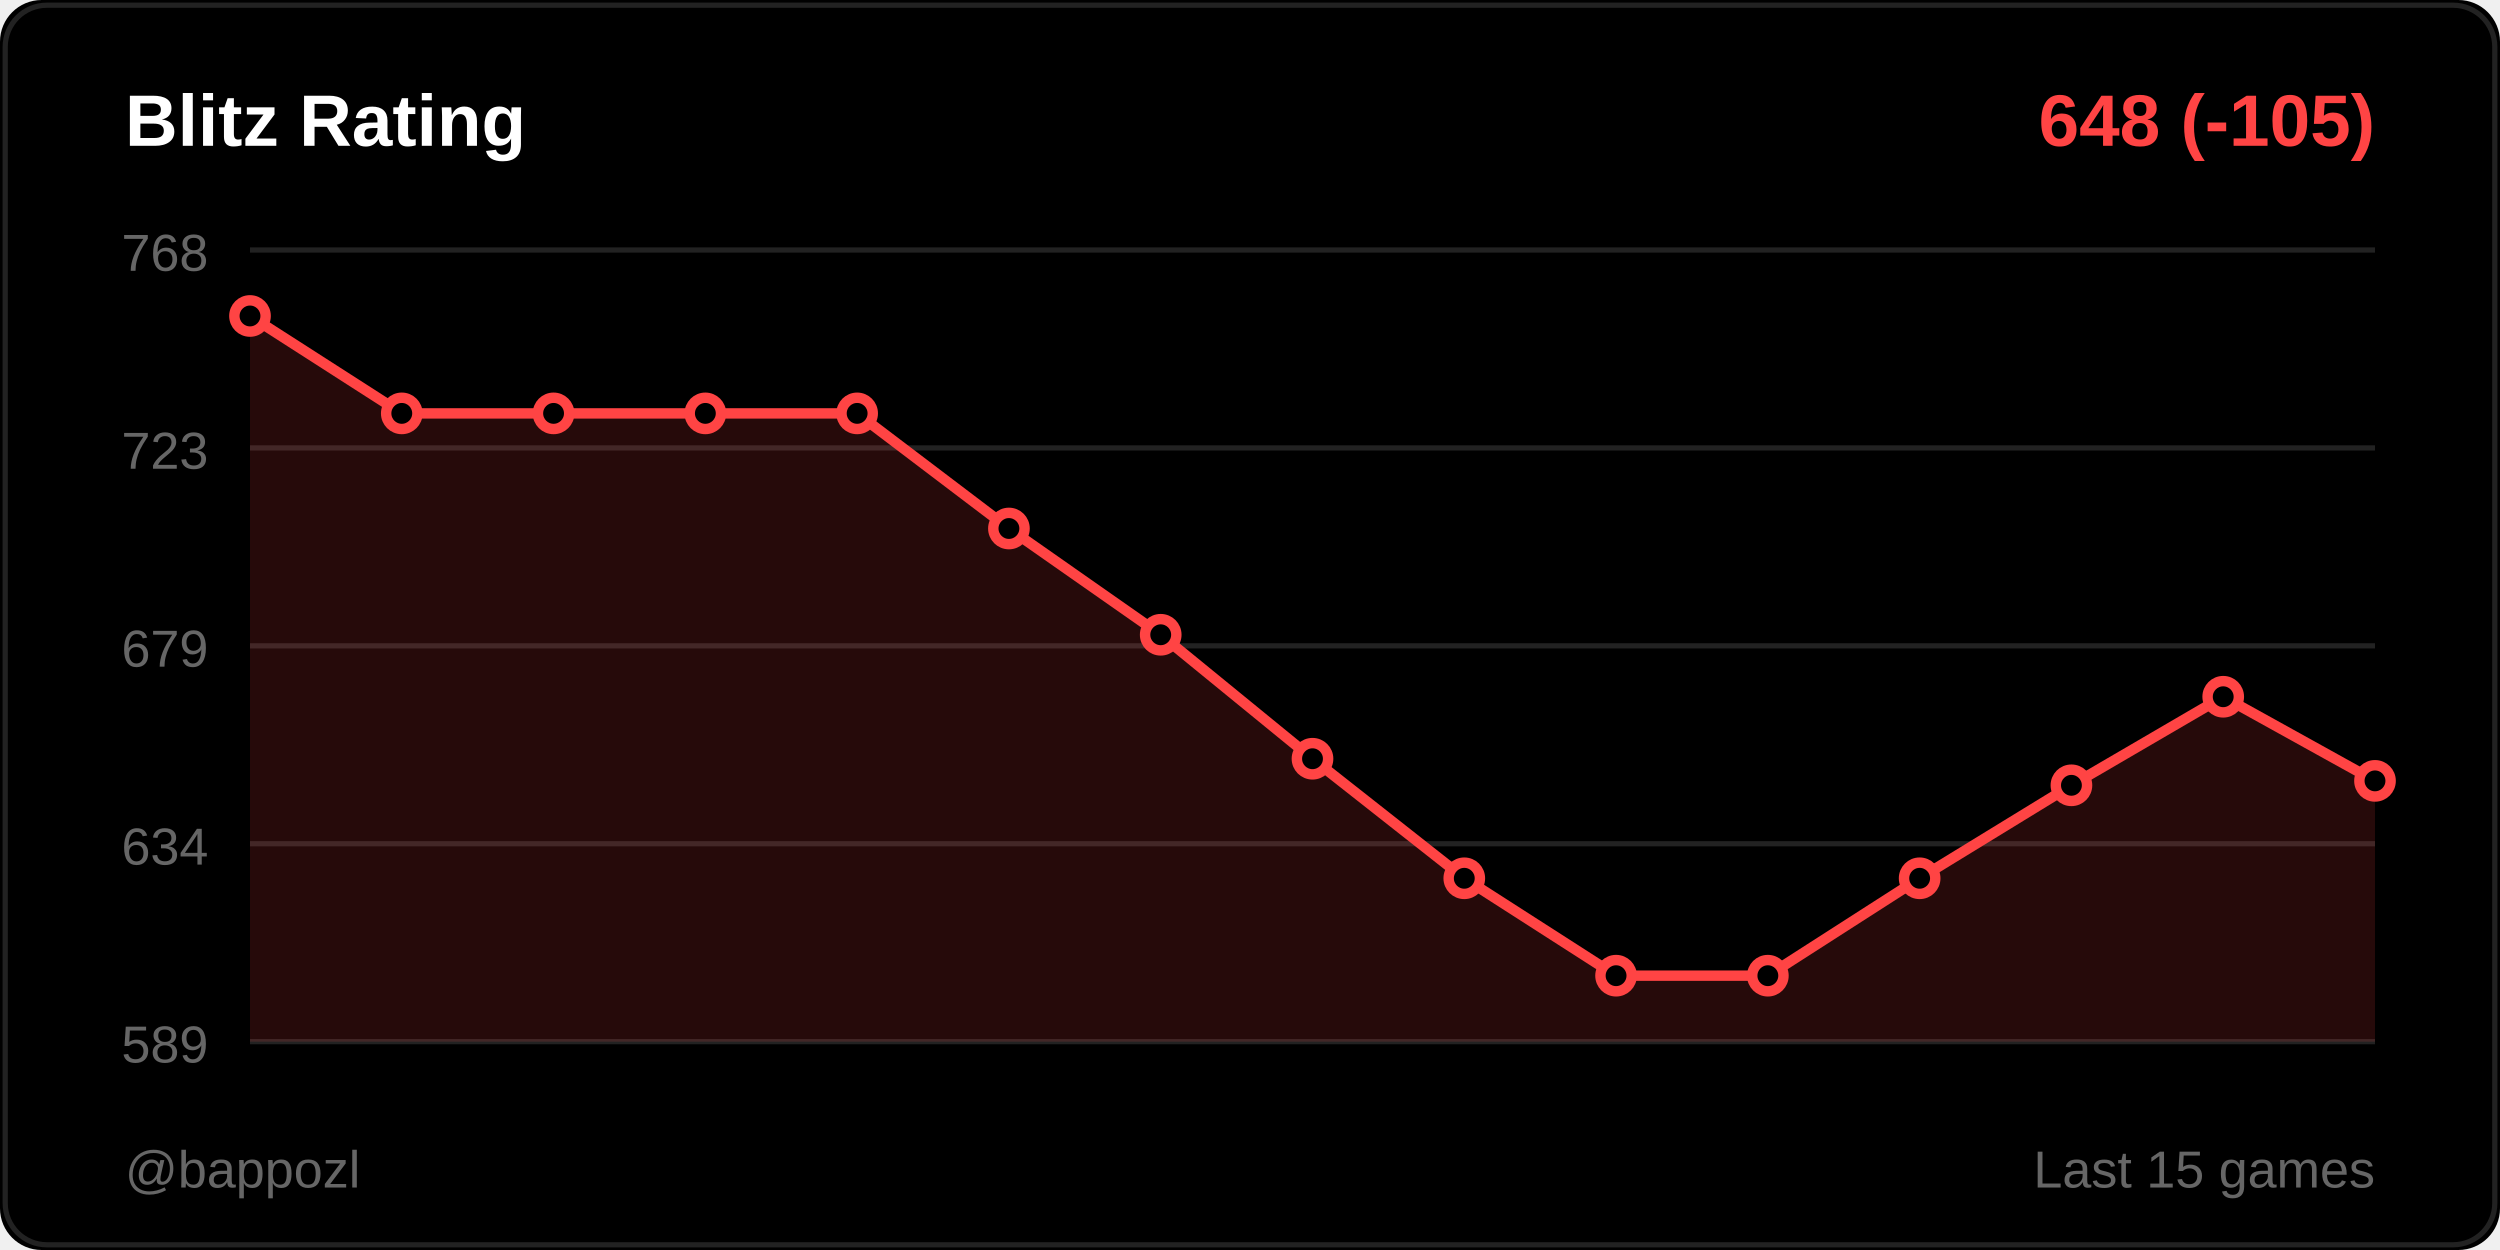
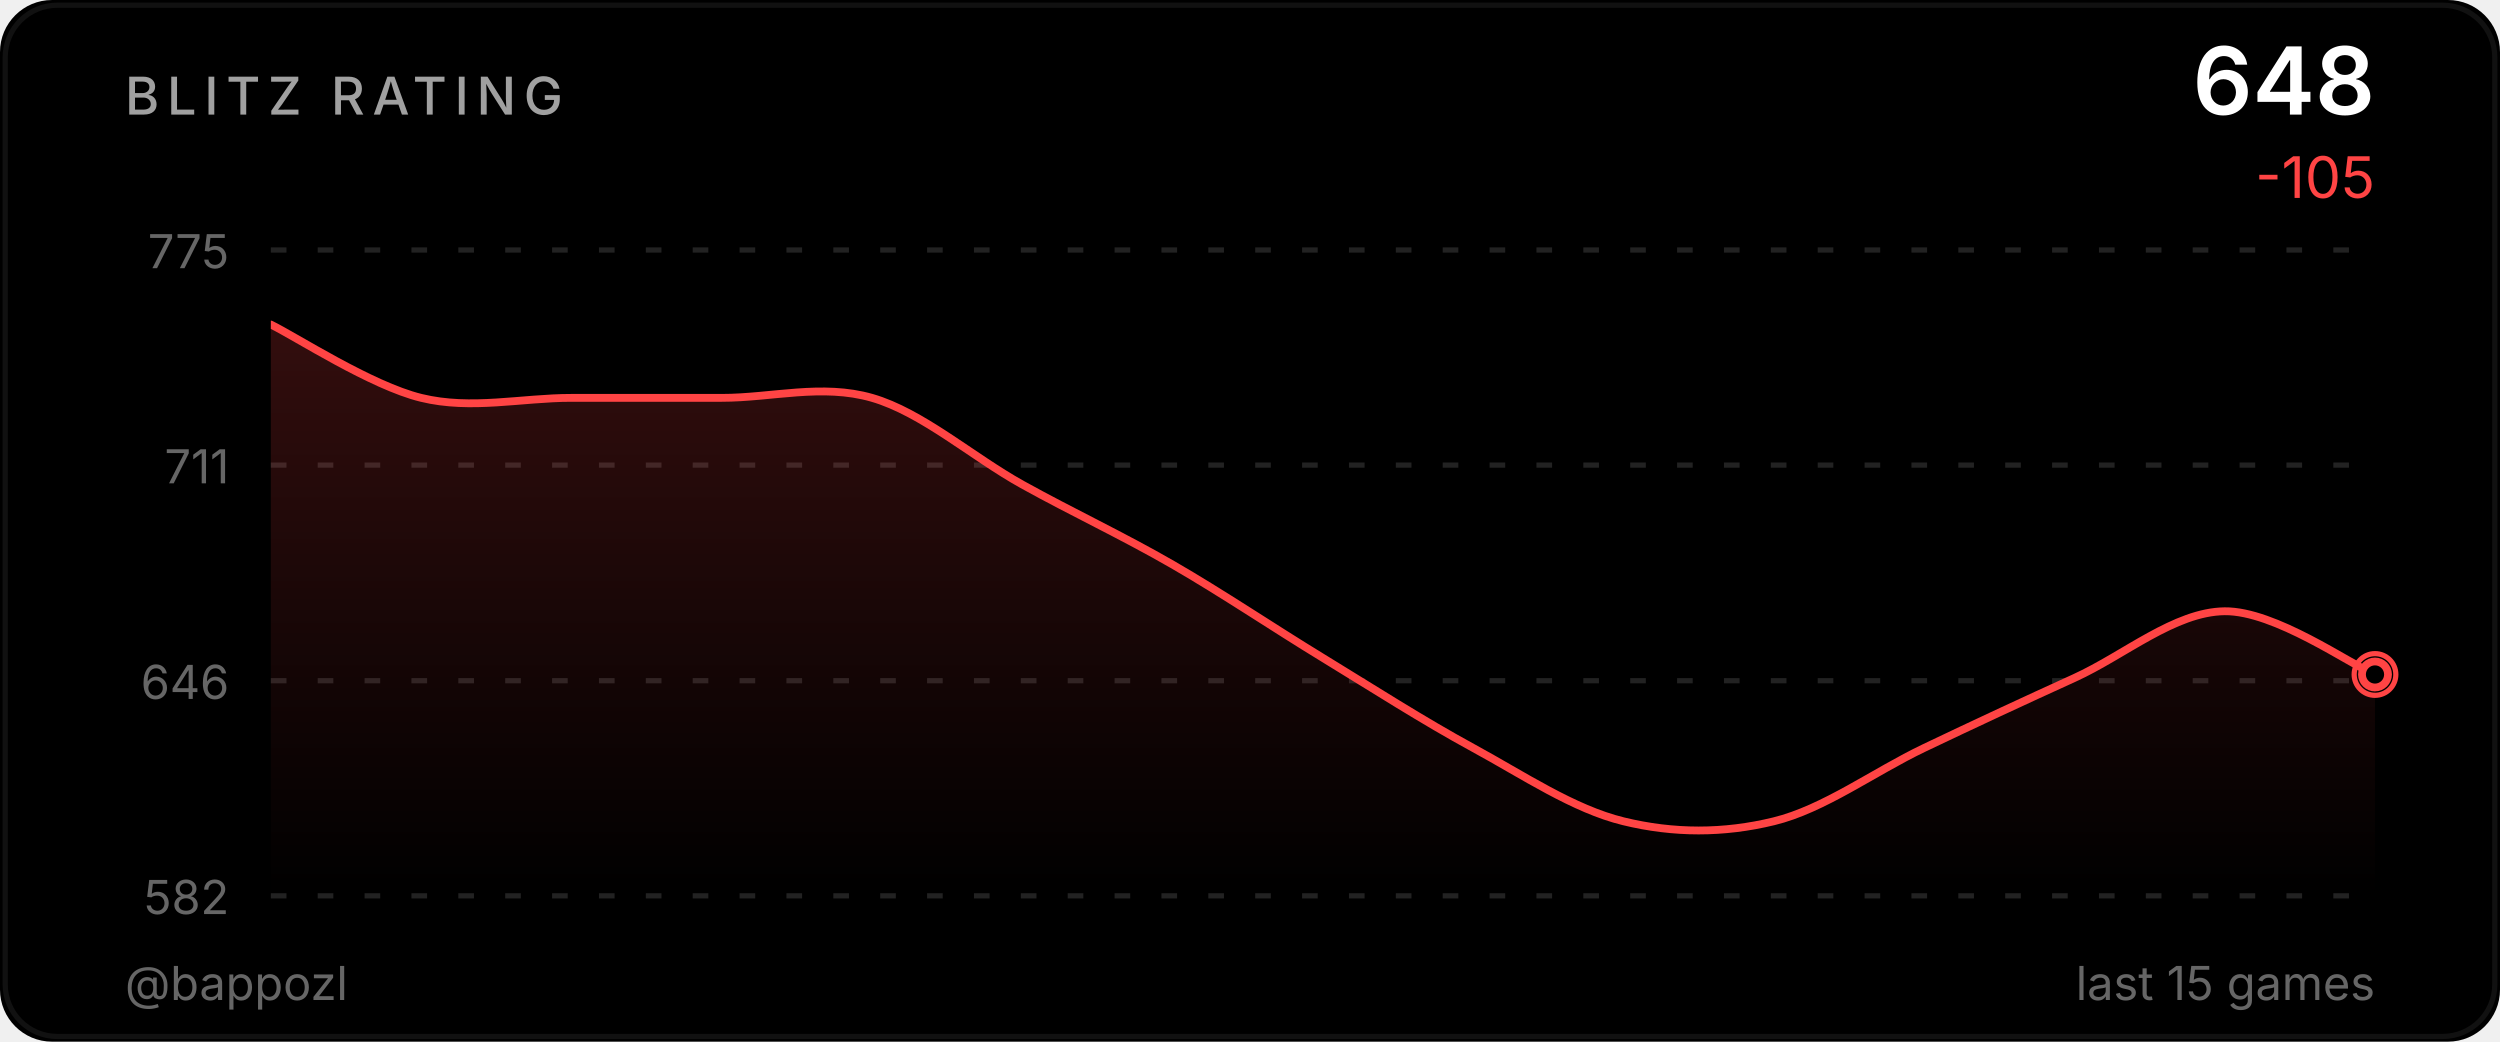
- <svg xmlns="http://www.w3.org/2000/svg" width="480" height="240">
-   <rect width="480" height="240" fill="#000000" rx="8" />
-   <rect x="1" y="1" width="478" height="238" fill="none" stroke="#222222" rx="8" />
-   <text x="24" y="28" fill="#ffffff" font-size="14" font-weight="600" font-family="Segoe UI, Arial, sans-serif">
-     Blitz Rating
-   </text>
-   <text x="456" y="28" fill="#ff4444" font-size="14" font-weight="600" font-family="Segoe UI, Arial, sans-serif" text-anchor="end">
-     648 (-105)
-   </text>
-   <line x1="48" y1="48" x2="456" y2="48" stroke="#222222" stroke-width="1" />
-   <text x="40" y="52" fill="#666666" font-size="10" font-family="Segoe UI, Arial, sans-serif" text-anchor="end">768</text>
-   <line x1="48" y1="86" x2="456" y2="86" stroke="#222222" stroke-width="1" />
-   <text x="40" y="90" fill="#666666" font-size="10" font-family="Segoe UI, Arial, sans-serif" text-anchor="end">723</text>
-   <line x1="48" y1="124" x2="456" y2="124" stroke="#222222" stroke-width="1" />
-   <text x="40" y="128" fill="#666666" font-size="10" font-family="Segoe UI, Arial, sans-serif" text-anchor="end">679</text>
-   <line x1="48" y1="162" x2="456" y2="162" stroke="#222222" stroke-width="1" />
-   <text x="40" y="166" fill="#666666" font-size="10" font-family="Segoe UI, Arial, sans-serif" text-anchor="end">634</text>
-   <line x1="48" y1="200" x2="456" y2="200" stroke="#222222" stroke-width="1" />
-   <text x="40" y="204" fill="#666666" font-size="10" font-family="Segoe UI, Arial, sans-serif" text-anchor="end">589</text>
-   <polygon points="48,200 48,60.667 77.143,79.369 106.286,79.369 135.429,79.369 164.571,79.369 193.714,101.472 222.857,121.875 252,145.678 281.143,168.631 310.286,187.333 339.429,187.333 368.571,168.631 397.714,150.779 426.857,133.776 456,149.928 456,200" fill="#ff4444" opacity="0.15" />
-   <polyline points="48,60.667 77.143,79.369 106.286,79.369 135.429,79.369 164.571,79.369 193.714,101.472 222.857,121.875 252,145.678 281.143,168.631 310.286,187.333 339.429,187.333 368.571,168.631 397.714,150.779 426.857,133.776 456,149.928" fill="none" stroke="#ff4444" stroke-width="2" stroke-linecap="round" stroke-linejoin="round" />
-   <circle cx="48" cy="60.667" r="3" fill="#000000" stroke="#ff4444" stroke-width="2" />
-   <circle cx="77.143" cy="79.369" r="3" fill="#000000" stroke="#ff4444" stroke-width="2" />
-   <circle cx="106.286" cy="79.369" r="3" fill="#000000" stroke="#ff4444" stroke-width="2" />
-   <circle cx="135.429" cy="79.369" r="3" fill="#000000" stroke="#ff4444" stroke-width="2" />
-   <circle cx="164.571" cy="79.369" r="3" fill="#000000" stroke="#ff4444" stroke-width="2" />
-   <circle cx="193.714" cy="101.472" r="3" fill="#000000" stroke="#ff4444" stroke-width="2" />
-   <circle cx="222.857" cy="121.875" r="3" fill="#000000" stroke="#ff4444" stroke-width="2" />
-   <circle cx="252" cy="145.678" r="3" fill="#000000" stroke="#ff4444" stroke-width="2" />
-   <circle cx="281.143" cy="168.631" r="3" fill="#000000" stroke="#ff4444" stroke-width="2" />
-   <circle cx="310.286" cy="187.333" r="3" fill="#000000" stroke="#ff4444" stroke-width="2" />
-   <circle cx="339.429" cy="187.333" r="3" fill="#000000" stroke="#ff4444" stroke-width="2" />
-   <circle cx="368.571" cy="168.631" r="3" fill="#000000" stroke="#ff4444" stroke-width="2" />
-   <circle cx="397.714" cy="150.779" r="3" fill="#000000" stroke="#ff4444" stroke-width="2" />
-   <circle cx="426.857" cy="133.776" r="3" fill="#000000" stroke="#ff4444" stroke-width="2" />
-   <circle cx="456" cy="149.928" r="3" fill="#000000" stroke="#ff4444" stroke-width="2" />
-   <text x="24" y="228" fill="#666666" font-size="10" font-family="Segoe UI, Arial, sans-serif">
-     @bappozl
-   </text>
-   <text x="456" y="228" fill="#666666" font-size="10" font-family="Segoe UI, Arial, sans-serif" text-anchor="end">
-     Last 15 games
-   </text>
+ <svg xmlns="http://www.w3.org/2000/svg" width="480" height="200" viewBox="0 0 480 200">
+   <defs>
+     <linearGradient id="ag" x1="0" y1="0" x2="0" y2="1">
+       <stop offset="0%" stop-color="#ff4444" stop-opacity="0.2" />
+       <stop offset="100%" stop-color="#ff4444" stop-opacity="0" />
+     </linearGradient>
+     <clipPath id="cc">
+       <rect x="52" y="48" width="404" height="124" />
+     </clipPath>
+   </defs>
+   <style>@keyframes p{0%,100%{r:4;opacity:.5}50%{r:9;opacity:0}}.pr{animation:p 2.5s ease-in-out infinite}</style>
+   <rect width="480" height="200" fill="#000000" rx="10" />
+   <rect x="1" y="1" width="478" height="198" fill="none" stroke="#222222" rx="10" stroke-opacity="0.5" />
+   <text x="24" y="22" fill="#a0a0a0" font-size="10" font-weight="500" font-family="-apple-system,BlinkMacSystemFont,'Segoe UI',sans-serif" letter-spacing="1.5">BLITZ RATING</text>
+   <text x="456" y="22" fill="#ffffff" font-size="18" font-weight="600" font-family="-apple-system,BlinkMacSystemFont,'Segoe UI',sans-serif" text-anchor="end">648</text>
+   <text x="456" y="38" fill="#ff4444" font-size="11" font-family="-apple-system,BlinkMacSystemFont,'Segoe UI',sans-serif" text-anchor="end">-105</text>
+   <line x1="52" y1="48.0" x2="456" y2="48.0" stroke="#222222" stroke-width="1" stroke-dasharray="3,6" />
+   <text x="44" y="51.5" fill="#666666" font-size="9" font-family="-apple-system,BlinkMacSystemFont,'Segoe UI',sans-serif" text-anchor="end">775</text>
+   <line x1="52" y1="89.3" x2="456" y2="89.3" stroke="#222222" stroke-width="1" stroke-dasharray="3,6" />
+   <text x="44" y="92.8" fill="#666666" font-size="9" font-family="-apple-system,BlinkMacSystemFont,'Segoe UI',sans-serif" text-anchor="end">711</text>
+   <line x1="52" y1="130.7" x2="456" y2="130.7" stroke="#222222" stroke-width="1" stroke-dasharray="3,6" />
+   <text x="44" y="134.2" fill="#666666" font-size="9" font-family="-apple-system,BlinkMacSystemFont,'Segoe UI',sans-serif" text-anchor="end">646</text>
+   <line x1="52" y1="172.0" x2="456" y2="172.0" stroke="#222222" stroke-width="1" stroke-dasharray="3,6" />
+   <text x="44" y="175.5" fill="#666666" font-size="9" font-family="-apple-system,BlinkMacSystemFont,'Segoe UI',sans-serif" text-anchor="end">582</text>
+   <path d="M 52.00 62.31 C 56.81 64.65 71.24 74.04 80.86 76.39 C 90.48 78.74 100.10 76.39 109.71 76.39 C 119.33 76.39 128.95 76.39 138.57 76.39 C 148.19 76.39 157.81 73.62 167.43 76.39 C 177.05 79.17 186.67 87.70 196.29 93.04 C 205.90 98.37 215.52 102.85 225.14 108.40 C 234.76 113.95 244.38 120.46 254.00 126.32 C 263.62 132.19 273.24 138.38 282.86 143.61 C 292.48 148.84 302.10 155.35 311.71 157.69 C 321.33 160.04 330.95 160.04 340.57 157.69 C 350.19 155.35 359.81 148.20 369.43 143.61 C 379.05 139.02 388.67 134.54 398.29 130.17 C 407.90 125.79 417.52 117.47 427.14 117.36 C 436.76 117.26 451.19 127.50 456.00 129.53 L 456.00,172.00 L 52.00,172.00 Z" fill="url(#ag)" clip-path="url(#cc)" />
+   <path d="M 52.00 62.31 C 56.81 64.65 71.24 74.04 80.86 76.39 C 90.48 78.74 100.10 76.39 109.71 76.39 C 119.33 76.39 128.95 76.39 138.57 76.39 C 148.19 76.39 157.81 73.62 167.43 76.39 C 177.05 79.17 186.67 87.70 196.29 93.04 C 205.90 98.37 215.52 102.85 225.14 108.40 C 234.76 113.95 244.38 120.46 254.00 126.32 C 263.62 132.19 273.24 138.38 282.86 143.61 C 292.48 148.84 302.10 155.35 311.71 157.69 C 321.33 160.04 330.95 160.04 340.57 157.69 C 350.19 155.35 359.81 148.20 369.43 143.61 C 379.05 139.02 388.67 134.54 398.29 130.17 C 407.90 125.79 417.52 117.47 427.14 117.36 C 436.76 117.26 451.19 127.50 456.00 129.53" fill="none" stroke="#ff4444" stroke-width="1.5" stroke-linecap="round" stroke-linejoin="round" clip-path="url(#cc)" />
+   <circle cx="456.0" cy="129.5" r="4" fill="none" stroke="#ff4444" stroke-width="1" class="pr" />
+   <circle cx="456.0" cy="129.5" r="2.5" fill="#000000" stroke="#ff4444" stroke-width="1.5" />
+   <text x="24" y="192" fill="#666666" font-size="9" font-family="-apple-system,BlinkMacSystemFont,'Segoe UI',sans-serif">@bappozl</text>
+   <text x="456" y="192" fill="#666666" font-size="9" font-family="-apple-system,BlinkMacSystemFont,'Segoe UI',sans-serif" text-anchor="end">last 15 games</text>
</svg>
